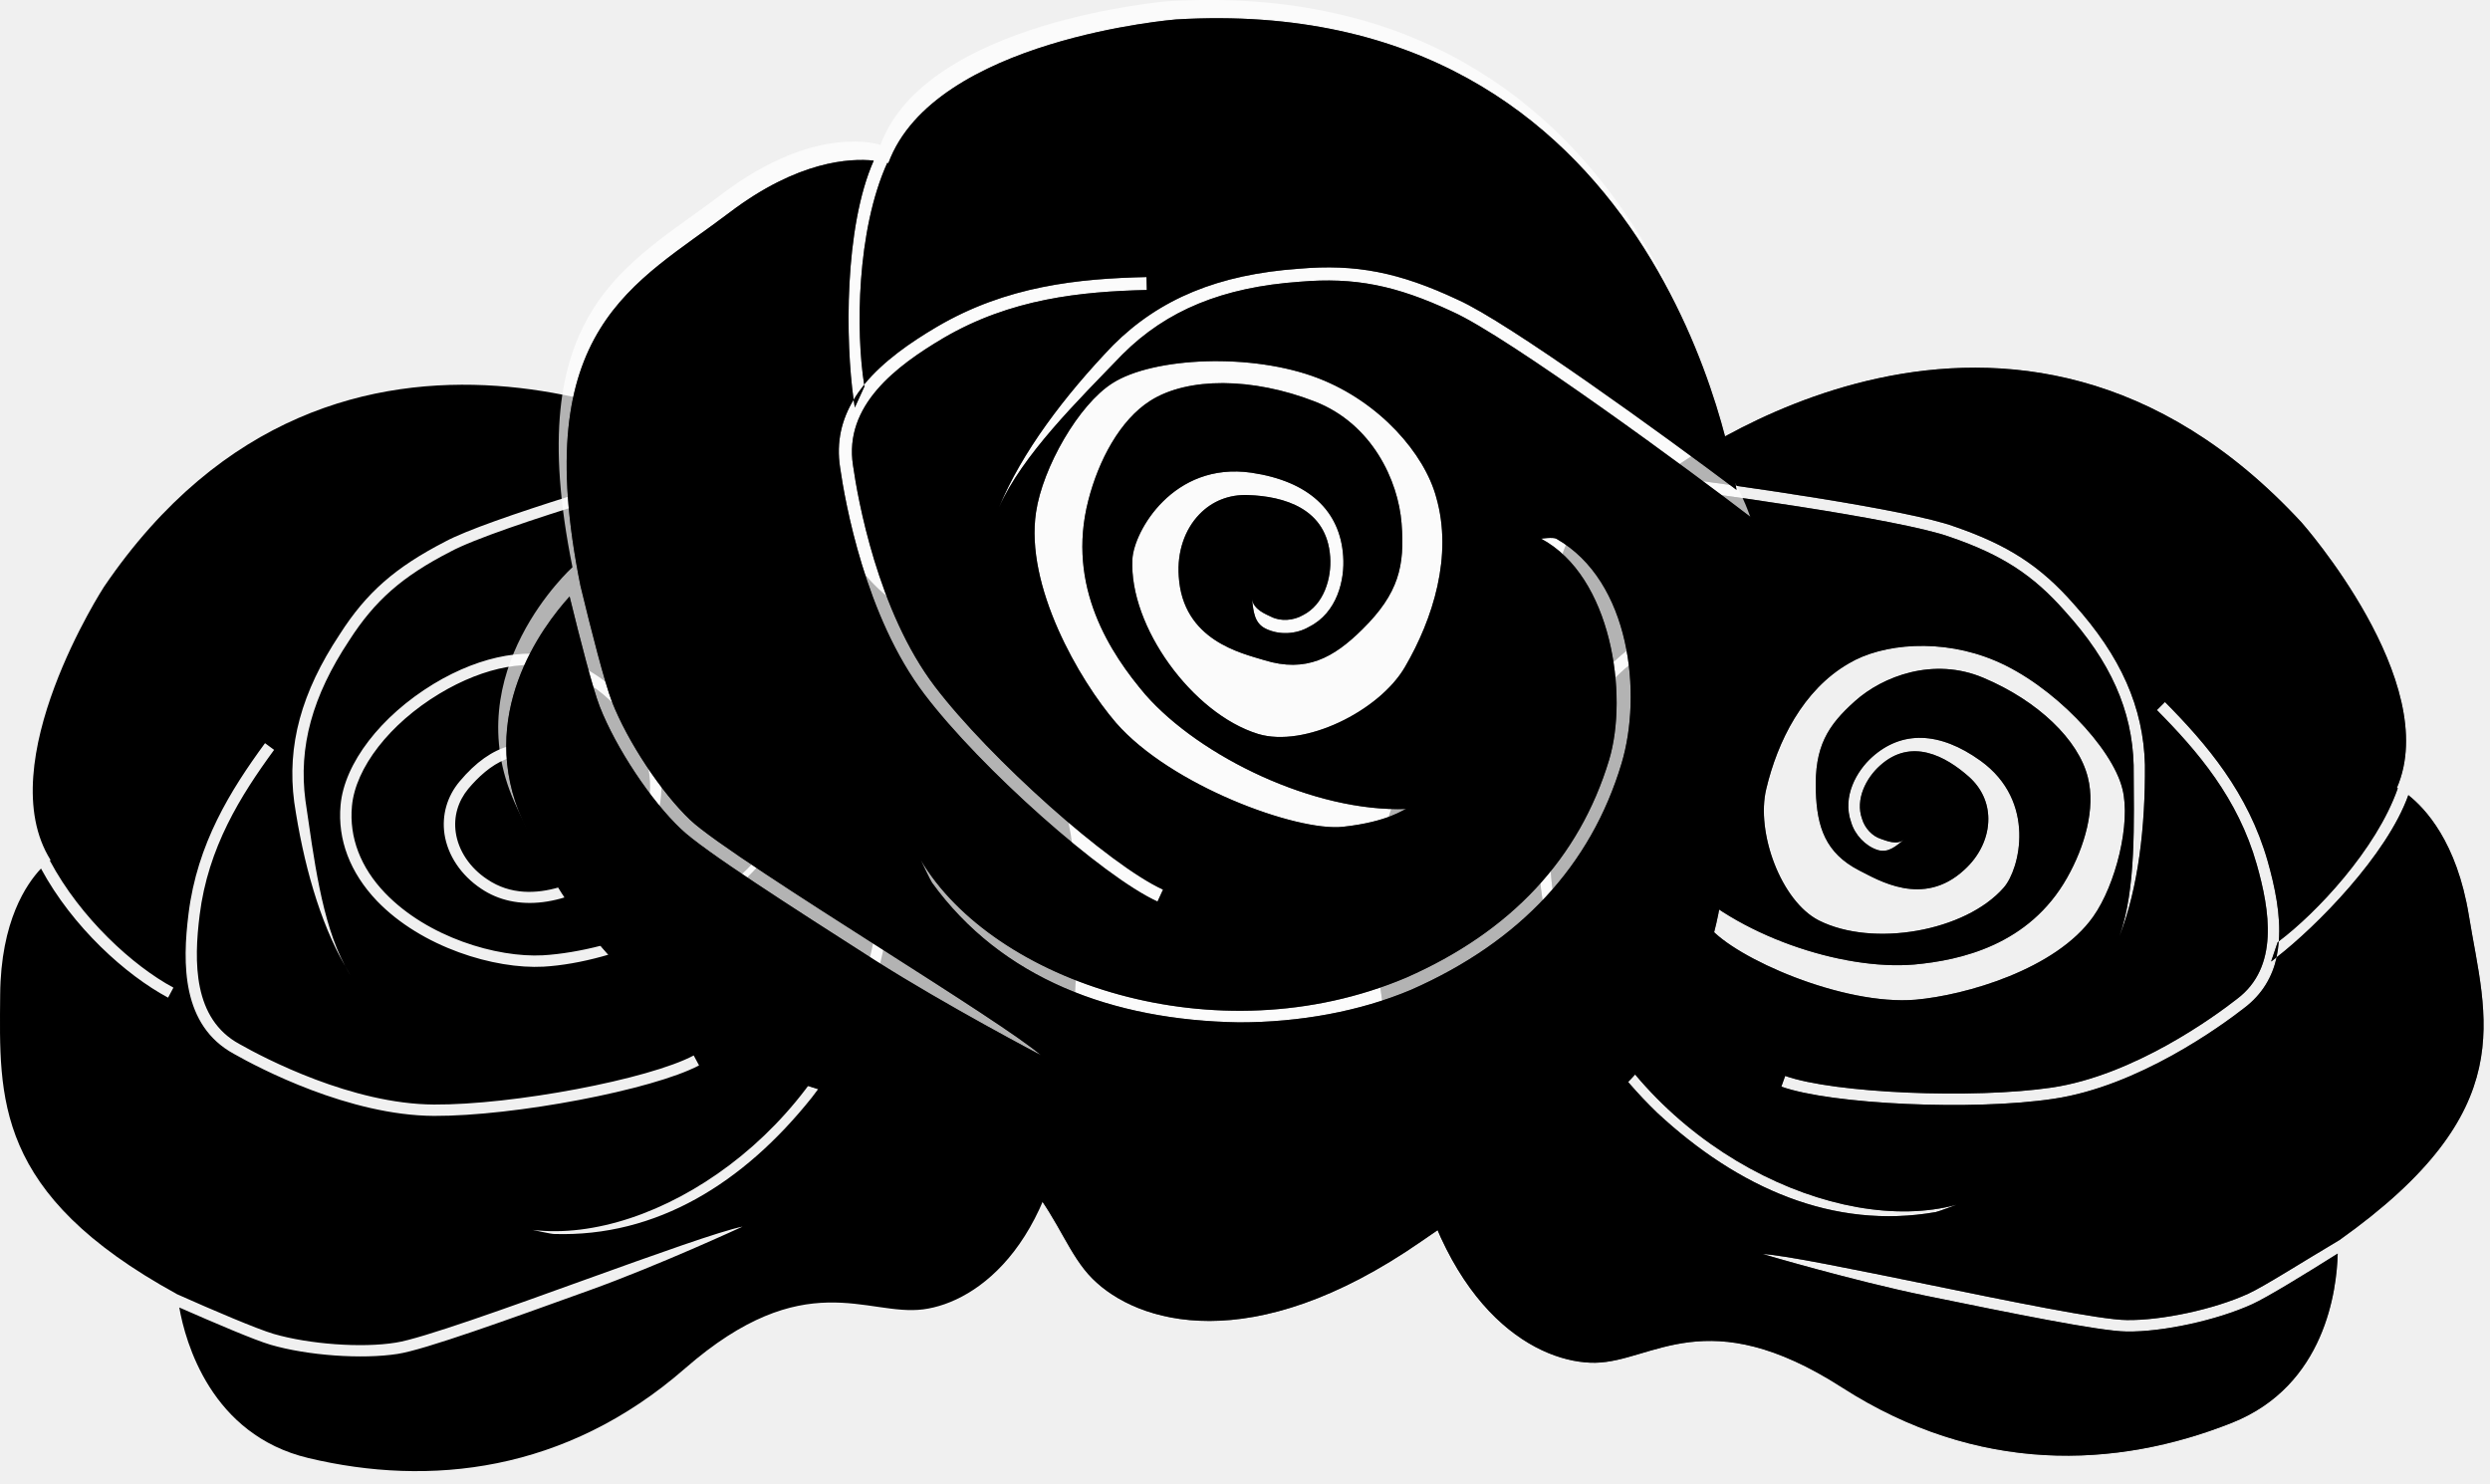
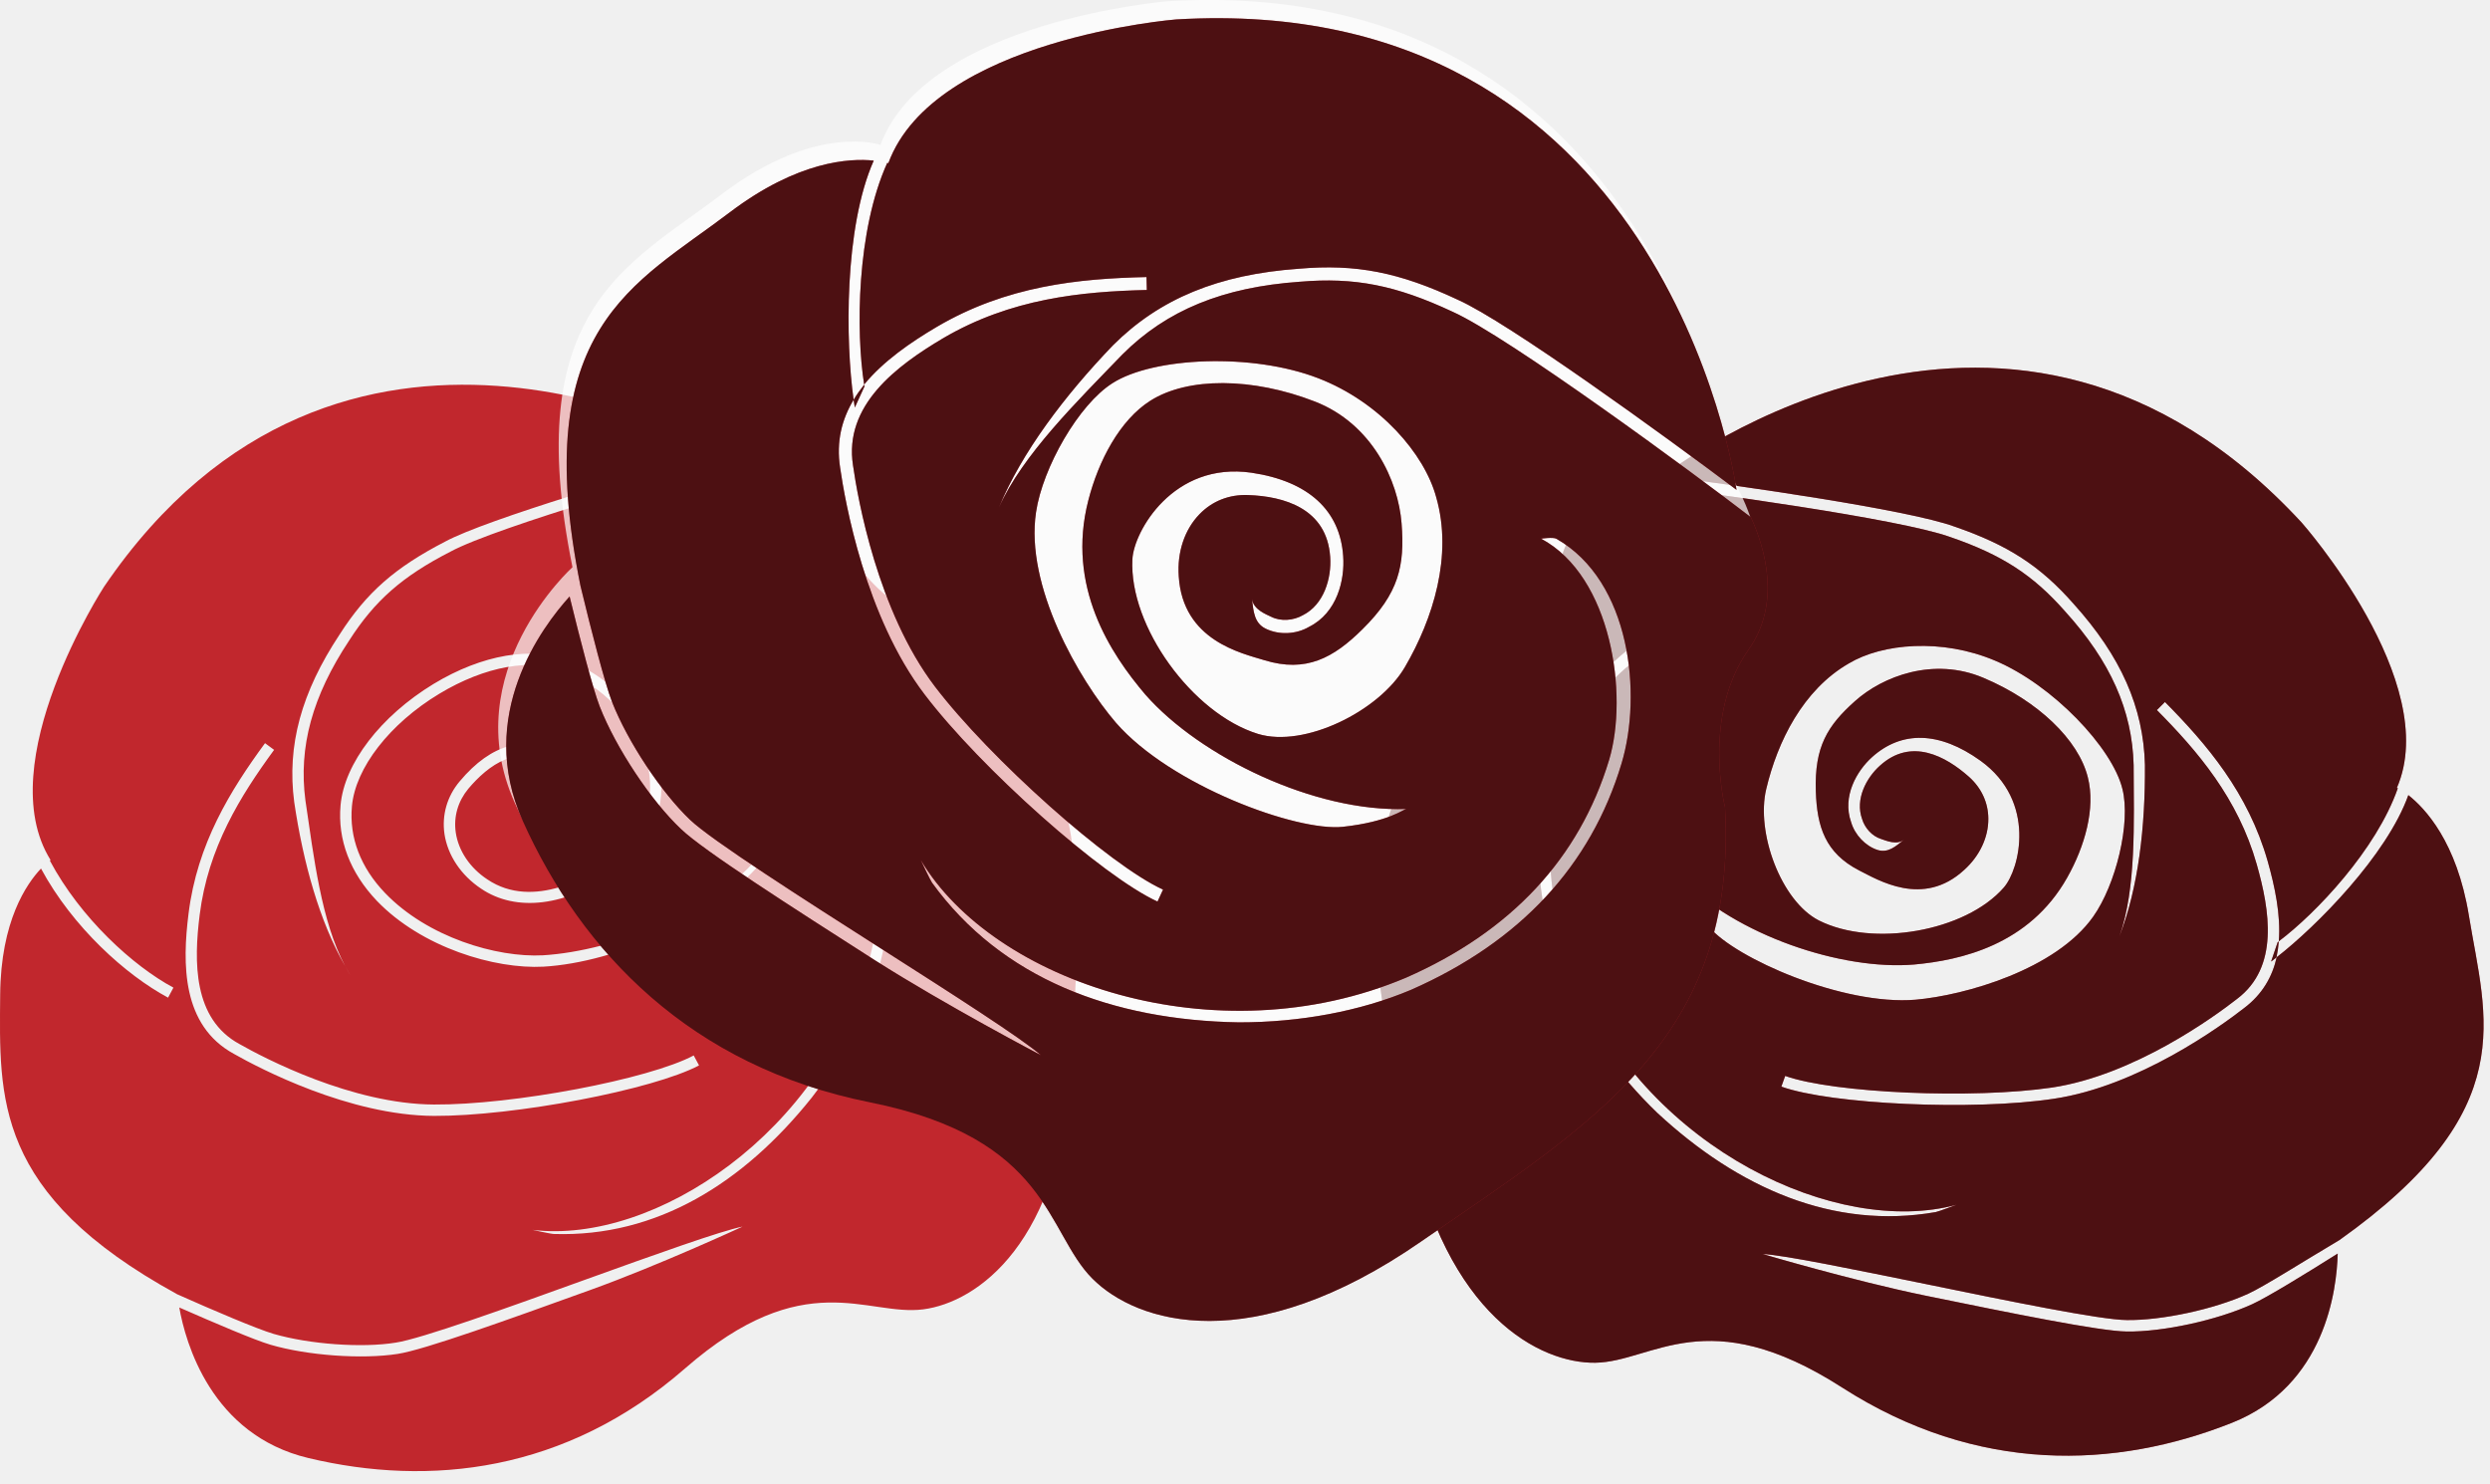
<svg xmlns="http://www.w3.org/2000/svg" version="1.1" id="Layer_1" x="0px" y="0px" width="29.333px" height="17.479px" viewBox="0 0 29.333 17.479" enable-background="new 0 0 29.333 17.479" xml:space="preserve">
  <g>
    <g>
      <g>
-         <path fill-rule="evenodd" clip-rule="evenodd" d="M26.831,11.101c0.004-0.003,0.009-0.008,0.014-0.011     c-0.005,0.063-0.014,0.126-0.027,0.188c-0.022,0.019-0.044,0.035-0.064,0.05L26.831,11.101z" />
-         <path fill-rule="evenodd" clip-rule="evenodd" d="M18.367,6.701c-0.12,0.823-0.942,1.329-0.942,1.329     c-1.746,1.62-1.251,3.303-0.82,5.391c0.432,2.087,1.542,2.642,2.188,2.633c0.675-0.01,1.312-0.733,2.908,0.292     c1.596,1.024,3.224,0.959,4.591,0.416c1.104-0.438,1.236-1.574,1.247-1.994c-0.394,0.248-0.83,0.515-1.007,0.596     c-0.417,0.19-1.053,0.328-1.478,0.322c-0.319-0.003-1.366-0.217-2.379-0.424c-0.854-0.176-1.91-0.489-1.91-0.489     c0.262,0.014,1.075,0.182,1.936,0.357c0.96,0.197,2.046,0.42,2.354,0.421c0.408,0.006,1.03-0.126,1.432-0.311     c0.184-0.084,0.64-0.375,1.072-0.631l0,0c2.158-1.532,1.722-2.613,1.525-3.825c-0.142-0.868-0.517-1.263-0.713-1.417     c-0.253,0.709-1.081,1.545-1.551,1.91c-0.051,0.229-0.168,0.436-0.384,0.599c-0.273,0.213-1.245,0.92-2.241,1.068     c-0.943,0.143-2.623,0.067-3.21-0.143l0.045-0.126c0.572,0.204,2.216,0.274,3.143,0.137c0.965-0.145,1.912-0.834,2.18-1.044     c0.498-0.375,0.386-1.044,0.232-1.586c-0.221-0.778-0.696-1.333-1.176-1.817l0.095-0.095c0.493,0.498,0.98,1.069,1.21,1.876     c0.084,0.297,0.156,0.632,0.131,0.943c0.437-0.328,1.15-1.08,1.402-1.803c-0.006-0.003-0.011-0.004-0.011-0.004     c0.541-1.247-1.122-3.126-1.122-3.126c-3.409-3.69-7.381-0.66-7.523-0.549c0.938,0.118,2.895,0.4,3.429,0.595     c0.635,0.218,1.017,0.467,1.408,0.912c0.557,0.618,0.823,1.22,0.84,1.897c0.005,0.728-0.077,1.447-0.3,2.018     c0.198-0.56,0.17-1.341,0.167-2.016c-0.017-0.644-0.271-1.219-0.808-1.811c-0.375-0.426-0.74-0.665-1.351-0.875     c-0.593-0.216-2.966-0.54-3.688-0.624C18.956,5.838,18.449,6.129,18.367,6.701z M20.136,10.922     c-0.308-0.364-0.329-0.566-0.347-0.586c0.658,0.683,1.909,1.098,2.758,1.027c0.549-0.05,1.357-0.229,1.805-1.024     c0.207-0.366,0.336-0.816,0.244-1.179c-0.109-0.446-0.592-0.906-1.231-1.175c-0.588-0.249-1.187-0.017-1.512,0.274     c-0.325,0.29-0.479,0.537-0.462,1.063c0.014,0.419,0.111,0.726,0.51,0.932c0.22,0.11,0.752,0.442,1.237-0.005     c0.184-0.165,0.287-0.387,0.285-0.605c-0.001-0.189-0.081-0.361-0.227-0.492c-0.275-0.244-0.681-0.467-1.05-0.132     c-0.163,0.146-0.292,0.397-0.211,0.625c0.032,0.111,0.121,0.206,0.223,0.238c0.058,0.019,0.187,0.078,0.273,0.008     c-0.104,0.084-0.189,0.16-0.313,0.122c-0.144-0.047-0.267-0.178-0.311-0.327c-0.108-0.304,0.066-0.604,0.247-0.767     c0.347-0.312,0.791-0.306,1.277,0.043c0.665,0.479,0.462,1.28,0.274,1.494c-0.452,0.518-1.542,0.708-2.179,0.387     c-0.446-0.229-0.742-1.037-0.619-1.548c0.132-0.558,0.432-1.168,0.972-1.479c0.396-0.237,1.097-0.299,1.724-0.033     c0.678,0.285,1.382,1.027,1.5,1.512c0.101,0.402-0.078,1.127-0.344,1.503c-0.44,0.624-1.512,0.928-2.092,0.979     C21.71,11.849,20.441,11.287,20.136,10.922z M20.59,7.261c0.037,0.009,0.115,0.108,0.115,0.108     c-0.796-0.229-1.764,0.526-2.079,1.146c-0.477,0.938-0.488,1.97-0.032,3.066c0.847,1.957,3.049,2.993,4.454,2.612     c0,0-0.211,0.08-0.244,0.086c-1.203,0.211-2.325-0.281-3.282-1.17c-0.454-0.438-0.824-0.95-1.053-1.477     c-0.471-1.135-0.457-2.206,0.038-3.18C18.843,7.793,19.733,7.04,20.59,7.261z" />
+         <path fill-rule="evenodd" clip-rule="evenodd" fill="#C1272D" d="M26.831,11.101c0.004-0.003,0.009-0.008,0.014-0.011     c-0.005,0.063-0.014,0.126-0.027,0.188c-0.022,0.019-0.044,0.035-0.064,0.05L26.831,11.101z" />
+         <path fill-rule="evenodd" clip-rule="evenodd" fill="#C1272D" d="M18.367,6.701c-0.12,0.823-0.942,1.329-0.942,1.329     c-1.746,1.62-1.251,3.303-0.82,5.391c0.432,2.087,1.542,2.642,2.188,2.633c0.675-0.01,1.312-0.733,2.908,0.292     c1.596,1.024,3.224,0.959,4.591,0.416c1.104-0.438,1.236-1.574,1.247-1.994c-0.394,0.248-0.83,0.515-1.007,0.596     c-0.417,0.19-1.053,0.328-1.478,0.322c-0.319-0.003-1.366-0.217-2.379-0.424c-0.854-0.176-1.91-0.489-1.91-0.489     c0.262,0.014,1.075,0.182,1.936,0.357c0.96,0.197,2.046,0.42,2.354,0.421c0.408,0.006,1.03-0.126,1.432-0.311     c0.184-0.084,0.64-0.375,1.072-0.631l0,0c2.158-1.532,1.722-2.613,1.525-3.825c-0.142-0.868-0.517-1.263-0.713-1.417     c-0.253,0.709-1.081,1.545-1.551,1.91c-0.051,0.229-0.168,0.436-0.384,0.599c-0.273,0.213-1.245,0.92-2.241,1.068     c-0.943,0.143-2.623,0.067-3.21-0.143l0.045-0.126c0.572,0.204,2.216,0.274,3.143,0.137c0.965-0.145,1.912-0.834,2.18-1.044     c0.498-0.375,0.386-1.044,0.232-1.586c-0.221-0.778-0.696-1.333-1.176-1.817l0.095-0.095c0.493,0.498,0.98,1.069,1.21,1.876     c0.084,0.297,0.156,0.632,0.131,0.943c0.437-0.328,1.15-1.08,1.402-1.803c-0.006-0.003-0.011-0.004-0.011-0.004     c0.541-1.247-1.122-3.126-1.122-3.126c-3.409-3.69-7.381-0.66-7.523-0.549c0.938,0.118,2.895,0.4,3.429,0.595     c0.635,0.218,1.017,0.467,1.408,0.912c0.557,0.618,0.823,1.22,0.84,1.897c0.005,0.728-0.077,1.447-0.3,2.018     c0.198-0.56,0.17-1.341,0.167-2.016c-0.017-0.644-0.271-1.219-0.808-1.811c-0.375-0.426-0.74-0.665-1.351-0.875     c-0.593-0.216-2.966-0.54-3.688-0.624C18.956,5.838,18.449,6.129,18.367,6.701z M20.136,10.922     c-0.308-0.364-0.329-0.566-0.347-0.586c0.658,0.683,1.909,1.098,2.758,1.027c0.549-0.05,1.357-0.229,1.805-1.024     c0.207-0.366,0.336-0.816,0.244-1.179c-0.109-0.446-0.592-0.906-1.231-1.175c-0.588-0.249-1.187-0.017-1.512,0.274     c-0.325,0.29-0.479,0.537-0.462,1.063c0.014,0.419,0.111,0.726,0.51,0.932c0.22,0.11,0.752,0.442,1.237-0.005     c0.184-0.165,0.287-0.387,0.285-0.605c-0.001-0.189-0.081-0.361-0.227-0.492c-0.275-0.244-0.681-0.467-1.05-0.132     c-0.163,0.146-0.292,0.397-0.211,0.625c0.032,0.111,0.121,0.206,0.223,0.238c0.058,0.019,0.187,0.078,0.273,0.008     c-0.104,0.084-0.189,0.16-0.313,0.122c-0.144-0.047-0.267-0.178-0.311-0.327c-0.108-0.304,0.066-0.604,0.247-0.767     c0.347-0.312,0.791-0.306,1.277,0.043c0.665,0.479,0.462,1.28,0.274,1.494c-0.452,0.518-1.542,0.708-2.179,0.387     c-0.446-0.229-0.742-1.037-0.619-1.548c0.132-0.558,0.432-1.168,0.972-1.479c0.396-0.237,1.097-0.299,1.724-0.033     c0.678,0.285,1.382,1.027,1.5,1.512c0.101,0.402-0.078,1.127-0.344,1.503c-0.44,0.624-1.512,0.928-2.092,0.979     C21.71,11.849,20.441,11.287,20.136,10.922z M20.59,7.261c0.037,0.009,0.115,0.108,0.115,0.108     c-0.796-0.229-1.764,0.526-2.079,1.146c-0.477,0.938-0.488,1.97-0.032,3.066c0.847,1.957,3.049,2.993,4.454,2.612     c0,0-0.211,0.08-0.244,0.086c-1.203,0.211-2.325-0.281-3.282-1.17c-0.454-0.438-0.824-0.95-1.053-1.477     c-0.471-1.135-0.457-2.206,0.038-3.18C18.843,7.793,19.733,7.04,20.59,7.261z" />
      </g>
      <g>
        <path opacity="0.6" d="M26.831,11.101c0.004-0.003,0.009-0.008,0.014-0.011c-0.005,0.063-0.014,0.126-0.027,0.188     c-0.022,0.019-0.044,0.035-0.064,0.05L26.831,11.101z" />
        <path opacity="0.6" d="M18.367,6.701c-0.12,0.823-0.942,1.329-0.942,1.329c-1.746,1.62-1.251,3.303-0.82,5.391     c0.432,2.087,1.542,2.642,2.188,2.633c0.675-0.01,1.312-0.733,2.908,0.292c1.596,1.024,3.224,0.959,4.591,0.416     c1.104-0.438,1.236-1.574,1.247-1.994c-0.394,0.248-0.83,0.515-1.007,0.596c-0.417,0.19-1.053,0.328-1.478,0.322     c-0.319-0.003-1.366-0.217-2.379-0.424c-0.854-0.176-1.91-0.489-1.91-0.489c0.262,0.014,1.075,0.182,1.936,0.357     c0.96,0.197,2.046,0.42,2.354,0.421c0.408,0.006,1.03-0.126,1.432-0.311c0.184-0.084,0.64-0.375,1.072-0.631l0,0     c2.158-1.532,1.722-2.613,1.525-3.825c-0.142-0.868-0.517-1.263-0.713-1.417c-0.253,0.709-1.081,1.545-1.551,1.91     c-0.051,0.229-0.168,0.436-0.384,0.599c-0.273,0.213-1.245,0.92-2.241,1.068c-0.943,0.143-2.623,0.067-3.21-0.143l0.045-0.126     c0.572,0.204,2.216,0.274,3.143,0.137c0.965-0.145,1.912-0.834,2.18-1.044c0.498-0.375,0.386-1.044,0.232-1.586     c-0.221-0.778-0.696-1.333-1.176-1.817l0.095-0.095c0.493,0.498,0.98,1.069,1.21,1.876c0.084,0.297,0.156,0.632,0.131,0.943     c0.437-0.328,1.15-1.08,1.402-1.803c-0.006-0.003-0.011-0.004-0.011-0.004c0.541-1.247-1.122-3.126-1.122-3.126     c-3.409-3.69-7.381-0.66-7.523-0.549c0.938,0.118,2.895,0.4,3.429,0.595c0.635,0.218,1.017,0.467,1.408,0.912     c0.557,0.618,0.823,1.22,0.84,1.897c0.005,0.728-0.077,1.447-0.3,2.018c0.198-0.56,0.17-1.341,0.167-2.016     c-0.017-0.644-0.271-1.219-0.808-1.811c-0.375-0.426-0.74-0.665-1.351-0.875c-0.593-0.216-2.966-0.54-3.688-0.624     C18.956,5.838,18.449,6.129,18.367,6.701z M20.136,10.922c-0.308-0.364-0.329-0.566-0.347-0.586     c0.658,0.683,1.909,1.098,2.758,1.027c0.549-0.05,1.357-0.229,1.805-1.024c0.207-0.366,0.336-0.816,0.244-1.179     c-0.109-0.446-0.592-0.906-1.231-1.175c-0.588-0.249-1.187-0.017-1.512,0.274c-0.325,0.29-0.479,0.537-0.462,1.063     c0.014,0.419,0.111,0.726,0.51,0.932c0.22,0.11,0.752,0.442,1.237-0.005c0.184-0.165,0.287-0.387,0.285-0.605     c-0.001-0.189-0.081-0.361-0.227-0.492c-0.275-0.244-0.681-0.467-1.05-0.132c-0.163,0.146-0.292,0.397-0.211,0.625     c0.032,0.111,0.121,0.206,0.223,0.238c0.058,0.019,0.187,0.078,0.273,0.008c-0.104,0.084-0.189,0.16-0.313,0.122     c-0.144-0.047-0.267-0.178-0.311-0.327c-0.108-0.304,0.066-0.604,0.247-0.767c0.347-0.312,0.791-0.306,1.277,0.043     c0.665,0.479,0.462,1.28,0.274,1.494c-0.452,0.518-1.542,0.708-2.179,0.387c-0.446-0.229-0.742-1.037-0.619-1.548     c0.132-0.558,0.432-1.168,0.972-1.479c0.396-0.237,1.097-0.299,1.724-0.033c0.678,0.285,1.382,1.027,1.5,1.512     c0.101,0.402-0.078,1.127-0.344,1.503c-0.44,0.624-1.512,0.928-2.092,0.979C21.71,11.849,20.441,11.287,20.136,10.922z      M20.59,7.261c0.037,0.009,0.115,0.108,0.115,0.108c-0.796-0.229-1.764,0.526-2.079,1.146c-0.477,0.938-0.488,1.97-0.032,3.066     c0.847,1.957,3.049,2.993,4.454,2.612c0,0-0.211,0.08-0.244,0.086c-1.203,0.211-2.325-0.281-3.282-1.17     c-0.454-0.438-0.824-0.95-1.053-1.477c-0.471-1.135-0.457-2.206,0.038-3.18C18.843,7.793,19.733,7.04,20.59,7.261z" />
      </g>
    </g>
-     <path fill-rule="evenodd" clip-rule="evenodd" d="M5.306,6.499C4.739,6.79,4.415,7.075,4.113,7.546   C3.679,8.201,3.515,8.8,3.598,9.43c0.098,0.663,0.188,1.431,0.468,1.951c0.021,0.038,0.042,0.077,0.064,0.112   c-0.022-0.035-0.044-0.073-0.064-0.112c-0.303-0.526-0.495-1.221-0.6-1.932C3.378,8.783,3.55,8.155,4.002,7.473   C4.317,6.98,4.655,6.685,5.243,6.381c0.493-0.266,2.369-0.817,3.27-1.066C8.356,5.226,4.007,2.821,1.225,6.913   c0,0-1.346,2.076-0.629,3.219c0,0-0.003,0.001-0.009,0.006c0.361,0.678,0.982,1.243,1.456,1.497L1.98,11.753   c-0.498-0.267-1.125-0.831-1.497-1.521c-0.169,0.179-0.474,0.616-0.481,1.487c-0.009,1.212-0.078,2.342,2.08,3.525v0.001   c0.433,0.193,0.945,0.411,1.141,0.469c0.42,0.122,1.041,0.168,1.439,0.103c0.3-0.045,1.332-0.416,2.242-0.745   c0.816-0.294,1.589-0.571,1.844-0.622c0,0-0.985,0.456-1.797,0.748c-0.962,0.347-1.954,0.705-2.267,0.752   c-0.417,0.065-1.059,0.02-1.497-0.108c-0.186-0.054-0.653-0.254-1.075-0.439c0.072,0.409,0.374,1.501,1.522,1.774   c1.422,0.339,3.027,0.173,4.436-1.056c1.408-1.228,2.142-0.61,2.806-0.696c0.635-0.082,1.639-0.781,1.745-2.886   c0.107-2.104,0.336-3.821-1.619-5.159c0,0-0.882-0.38-1.123-1.167c-0.17-0.55-0.709-0.764-1.056-0.847   C8.129,5.551,5.854,6.203,5.306,6.499z M4.44,10.613c-0.316-0.332-0.465-0.722-0.428-1.128c0.044-0.492,0.474-1.05,1.094-1.427   c0.574-0.348,1.171-0.449,1.596-0.272c0.576,0.228,1.011,0.76,1.08,1.325c0.057,0.461-0.135,0.875-0.537,1.161   c-0.574,0.405-1.164,0.478-1.579,0.196c-0.235-0.157-0.392-0.391-0.43-0.643c-0.032-0.223,0.03-0.443,0.179-0.62   c0.377-0.451,0.797-0.56,1.184-0.303c0.204,0.135,0.42,0.403,0.36,0.717c-0.02,0.151-0.122,0.296-0.257,0.361   c-0.115,0.058-0.21-0.006-0.325-0.073c0.098,0.057,0.214-0.02,0.267-0.047C6.739,9.816,6.812,9.71,6.826,9.598   c0.047-0.235-0.118-0.462-0.301-0.583c-0.413-0.274-0.775,0-1.008,0.277C5.395,9.44,5.342,9.62,5.369,9.807   c0.031,0.214,0.166,0.417,0.371,0.552c0.545,0.37,1.23-0.054,1.429-0.193C7.528,9.907,7.701,9.539,7.65,9.128   C7.587,8.609,7.186,8.12,6.652,7.91C6.266,7.748,5.714,7.848,5.175,8.173C4.59,8.526,4.187,9.046,4.146,9.497   c-0.034,0.367,0.101,0.722,0.39,1.023c0.5,0.521,1.314,0.763,1.86,0.734c0.843-0.051,2.097-0.524,2.638-1.285   C9.02,9.991,9.059,10.051,9.042,10.07c-0.587,0.762-1.786,1.268-2.639,1.318C5.828,11.419,4.968,11.162,4.44,10.613z M2.755,12.415   c-0.614-0.335-0.608-1.06-0.534-1.651c0.102-0.824,0.493-1.452,0.901-2.009l0.107,0.079c-0.397,0.542-0.778,1.152-0.877,1.945   c-0.069,0.551-0.078,1.223,0.468,1.52c0.294,0.167,1.326,0.708,2.292,0.713c0.93,0.006,2.532-0.297,3.06-0.578l0.063,0.117   c-0.543,0.288-2.178,0.599-3.123,0.595C4.115,13.141,3.056,12.586,2.755,12.415z M9.854,8.229c0.635,0.884,0.809,1.93,0.518,3.106   c-0.145,0.549-0.429,1.103-0.809,1.595c-0.803,1.006-1.827,1.646-3.037,1.607c-0.035,0-0.252-0.048-0.252-0.048   c1.433,0.174,3.435-1.151,3.969-3.188c0.28-1.137,0.113-2.145-0.497-2.995C9.344,7.745,8.281,7.144,7.536,7.479   c0,0,0.06-0.107,0.096-0.123C8.438,7.02,9.425,7.633,9.854,8.229z" />
+     <path fill-rule="evenodd" clip-rule="evenodd" fill="#C1272D" d="M5.306,6.499C4.739,6.79,4.415,7.075,4.113,7.546   C3.679,8.201,3.515,8.8,3.598,9.43c0.098,0.663,0.188,1.431,0.468,1.951c0.021,0.038,0.042,0.077,0.064,0.112   c-0.022-0.035-0.044-0.073-0.064-0.112c-0.303-0.526-0.495-1.221-0.6-1.932C3.378,8.783,3.55,8.155,4.002,7.473   C4.317,6.98,4.655,6.685,5.243,6.381c0.493-0.266,2.369-0.817,3.27-1.066C8.356,5.226,4.007,2.821,1.225,6.913   c0,0-1.346,2.076-0.629,3.219c0,0-0.003,0.001-0.009,0.006c0.361,0.678,0.982,1.243,1.456,1.497L1.98,11.753   c-0.498-0.267-1.125-0.831-1.497-1.521c-0.169,0.179-0.474,0.616-0.481,1.487c-0.009,1.212-0.078,2.342,2.08,3.525v0.001   c0.433,0.193,0.945,0.411,1.141,0.469c0.42,0.122,1.041,0.168,1.439,0.103c0.3-0.045,1.332-0.416,2.242-0.745   c0.816-0.294,1.589-0.571,1.844-0.622c0,0-0.985,0.456-1.797,0.748c-0.962,0.347-1.954,0.705-2.267,0.752   c-0.417,0.065-1.059,0.02-1.497-0.108c-0.186-0.054-0.653-0.254-1.075-0.439c0.072,0.409,0.374,1.501,1.522,1.774   c1.422,0.339,3.027,0.173,4.436-1.056c1.408-1.228,2.142-0.61,2.806-0.696c0.635-0.082,1.639-0.781,1.745-2.886   c0.107-2.104,0.336-3.821-1.619-5.159c0,0-0.882-0.38-1.123-1.167c-0.17-0.55-0.709-0.764-1.056-0.847   C8.129,5.551,5.854,6.203,5.306,6.499z M4.44,10.613c-0.316-0.332-0.465-0.722-0.428-1.128c0.044-0.492,0.474-1.05,1.094-1.427   c0.574-0.348,1.171-0.449,1.596-0.272c0.576,0.228,1.011,0.76,1.08,1.325c0.057,0.461-0.135,0.875-0.537,1.161   c-0.574,0.405-1.164,0.478-1.579,0.196c-0.235-0.157-0.392-0.391-0.43-0.643c-0.032-0.223,0.03-0.443,0.179-0.62   c0.377-0.451,0.797-0.56,1.184-0.303c0.204,0.135,0.42,0.403,0.36,0.717c-0.02,0.151-0.122,0.296-0.257,0.361   c-0.115,0.058-0.21-0.006-0.325-0.073c0.098,0.057,0.214-0.02,0.267-0.047C6.739,9.816,6.812,9.71,6.826,9.598   c0.047-0.235-0.118-0.462-0.301-0.583c-0.413-0.274-0.775,0-1.008,0.277C5.395,9.44,5.342,9.62,5.369,9.807   c0.031,0.214,0.166,0.417,0.371,0.552c0.545,0.37,1.23-0.054,1.429-0.193C7.528,9.907,7.701,9.539,7.65,9.128   C7.587,8.609,7.186,8.12,6.652,7.91C6.266,7.748,5.714,7.848,5.175,8.173C4.59,8.526,4.187,9.046,4.146,9.497   c-0.034,0.367,0.101,0.722,0.39,1.023c0.5,0.521,1.314,0.763,1.86,0.734c0.843-0.051,2.097-0.524,2.638-1.285   C9.02,9.991,9.059,10.051,9.042,10.07c-0.587,0.762-1.786,1.268-2.639,1.318C5.828,11.419,4.968,11.162,4.44,10.613z M2.755,12.415   c-0.614-0.335-0.608-1.06-0.534-1.651c0.102-0.824,0.493-1.452,0.901-2.009l0.107,0.079c-0.397,0.542-0.778,1.152-0.877,1.945   c-0.069,0.551-0.078,1.223,0.468,1.52c0.294,0.167,1.326,0.708,2.292,0.713c0.93,0.006,2.532-0.297,3.06-0.578l0.063,0.117   c-0.543,0.288-2.178,0.599-3.123,0.595C4.115,13.141,3.056,12.586,2.755,12.415z M9.854,8.229c0.635,0.884,0.809,1.93,0.518,3.106   c-0.145,0.549-0.429,1.103-0.809,1.595c-0.803,1.006-1.827,1.646-3.037,1.607c-0.035,0-0.252-0.048-0.252-0.048   c1.433,0.174,3.435-1.151,3.969-3.188c0.28-1.137,0.113-2.145-0.497-2.995C9.344,7.745,8.281,7.144,7.536,7.479   c0,0,0.06-0.107,0.096-0.123C8.438,7.02,9.425,7.633,9.854,8.229z" />
    <path opacity="0.7" fill-rule="evenodd" clip-rule="evenodd" fill="#FFFFFF" d="M20.365,5.564c0,0-0.792-5.896-6.604-5.55   c0,0-2.85,0.231-3.389,1.693c0,0-0.754-0.267-1.87,0.581C7.385,3.135,6.128,3.641,6.744,6.682c0,0-1.372,1.236-0.68,2.776   c0.693,1.541,1.978,2.892,4.095,3.315c2.118,0.424,2.07,1.531,2.616,2.077c0.523,0.523,1.87,0.948,3.873-0.438   c2-1.384,3.734-2.386,3.58-5.119c0,0-0.273-1.075,0.275-1.853C21.085,6.622,20.365,5.564,20.365,5.564z" />
    <g>
      <g>
-         <path fill-rule="evenodd" clip-rule="evenodd" d="M10.184,4.552c0-0.007-0.002-0.013-0.003-0.021     c-0.045,0.057-0.089,0.117-0.125,0.179c0.005,0.031,0.009,0.062,0.014,0.091L10.184,4.552z" />
-         <path fill-rule="evenodd" clip-rule="evenodd" d="M20.627,6.094c-0.656-0.505-2.858-2.128-3.516-2.422     c-0.667-0.312-1.154-0.408-1.798-0.353c-0.908,0.064-1.57,0.336-2.09,0.856c-0.537,0.557-1.176,1.182-1.456,1.805     c0.269-0.65,0.77-1.314,1.345-1.913c0.55-0.549,1.244-0.834,2.188-0.901c0.672-0.059,1.183,0.041,1.875,0.366     c0.591,0.264,2.42,1.592,3.282,2.239c-0.03-0.204-0.896-5.883-6.604-5.542c0,0-2.849,0.23-3.388,1.693     c0,0-0.005-0.002-0.013-0.003c-0.362,0.799-0.37,1.993-0.272,2.611c0.227-0.277,0.549-0.498,0.852-0.677     c0.826-0.487,1.677-0.571,2.474-0.589l0.004,0.152c-0.775,0.019-1.603,0.101-2.399,0.568c-0.552,0.327-1.173,0.792-1.062,1.5     c0.055,0.387,0.289,1.715,0.964,2.603c0.651,0.854,2.058,2.107,2.688,2.393l-0.065,0.141c-0.646-0.294-2.083-1.57-2.744-2.44     c-0.699-0.916-0.938-2.276-0.995-2.671c-0.048-0.31,0.021-0.571,0.159-0.801C9.96,4.03,9.942,2.682,10.293,1.892     c-0.282-0.03-0.896,0.003-1.698,0.611C7.479,3.351,6.223,3.856,6.837,6.896v0.001c0.129,0.536,0.288,1.152,0.372,1.37     c0.185,0.471,0.581,1.069,0.92,1.391c0.253,0.241,1.321,0.924,2.263,1.525c0.845,0.539,1.643,1.05,1.869,1.247     c0,0-1.111-0.582-1.953-1.117c-0.994-0.636-2.021-1.293-2.284-1.545C7.67,9.435,7.257,8.813,7.065,8.323     C6.984,8.114,6.837,7.546,6.71,7.027C6.387,7.383,5.599,8.43,6.159,9.673c0.693,1.54,1.977,2.892,4.093,3.314     c2.118,0.425,2.07,1.531,2.618,2.077c0.521,0.523,1.868,0.95,3.871-0.438c2.002-1.385,3.734-2.387,3.58-5.119     c0,0-0.273-1.075,0.277-1.853C20.982,7.114,20.797,6.469,20.627,6.094z M13.146,8.514c-0.435-0.507-1.073-1.612-0.941-2.481     c0.078-0.524,0.502-1.268,0.902-1.52c0.48-0.306,1.643-0.359,2.423-0.057c0.725,0.28,1.251,0.89,1.389,1.402     c0.198,0.688-0.037,1.433-0.369,2.001c-0.303,0.519-1.184,0.954-1.73,0.787c-0.775-0.239-1.52-1.269-1.48-2.056     c0.015-0.327,0.481-1.155,1.403-1.021c0.674,0.1,1.044,0.447,1.08,0.982c0.021,0.28-0.071,0.668-0.401,0.833     c-0.153,0.09-0.355,0.099-0.512,0.022c-0.134-0.066-0.143-0.198-0.162-0.352c0.017,0.129,0.17,0.184,0.229,0.213     c0.109,0.055,0.26,0.045,0.372-0.02c0.247-0.124,0.339-0.435,0.321-0.687c-0.039-0.573-0.548-0.713-0.965-0.728     c-0.224-0.009-0.425,0.07-0.576,0.227c-0.174,0.18-0.263,0.445-0.243,0.729c0.046,0.76,0.744,0.908,1.01,0.99     c0.49,0.15,0.814-0.028,1.153-0.364c0.431-0.425,0.501-0.75,0.462-1.249c-0.039-0.501-0.345-1.172-1.022-1.435     c-0.736-0.286-1.497-0.289-1.938-0.009c-0.359,0.228-0.61,0.705-0.73,1.173c-0.262,1.016,0.262,1.808,0.672,2.289     c0.643,0.733,1.995,1.388,3.074,1.347c-0.03,0.002-0.207,0.151-0.746,0.21C15.28,9.8,13.792,9.256,13.146,8.514z M19.102,8.995     c-0.361,1.202-1.195,2.1-2.478,2.665c-0.604,0.255-1.312,0.384-2.029,0.384c-1.488-0.025-2.796-0.513-3.616-1.646     c-0.022-0.032-0.132-0.266-0.132-0.266c0.852,1.434,3.477,2.332,5.716,1.386c1.239-0.544,2.043-1.408,2.393-2.566     c0.229-0.765,0.031-2.161-0.801-2.606c0,0,0.141-0.021,0.18,0.001C19.211,6.847,19.347,8.181,19.102,8.995z" />
+         <path fill-rule="evenodd" clip-rule="evenodd" fill="#C1272D" d="M10.184,4.552c0-0.007-0.002-0.013-0.003-0.021     c-0.045,0.057-0.089,0.117-0.125,0.179c0.005,0.031,0.009,0.062,0.014,0.091L10.184,4.552z" />
+         <path fill-rule="evenodd" clip-rule="evenodd" fill="#C1272D" d="M20.627,6.094c-0.656-0.505-2.858-2.128-3.516-2.422     c-0.667-0.312-1.154-0.408-1.798-0.353c-0.908,0.064-1.57,0.336-2.09,0.856c-0.537,0.557-1.176,1.182-1.456,1.805     c0.269-0.65,0.77-1.314,1.345-1.913c0.55-0.549,1.244-0.834,2.188-0.901c0.672-0.059,1.183,0.041,1.875,0.366     c0.591,0.264,2.42,1.592,3.282,2.239c-0.03-0.204-0.896-5.883-6.604-5.542c0,0-2.849,0.23-3.388,1.693     c0,0-0.005-0.002-0.013-0.003c-0.362,0.799-0.37,1.993-0.272,2.611c0.227-0.277,0.549-0.498,0.852-0.677     c0.826-0.487,1.677-0.571,2.474-0.589l0.004,0.152c-0.775,0.019-1.603,0.101-2.399,0.568c-0.552,0.327-1.173,0.792-1.062,1.5     c0.055,0.387,0.289,1.715,0.964,2.603c0.651,0.854,2.058,2.107,2.688,2.393l-0.065,0.141c-0.646-0.294-2.083-1.57-2.744-2.44     c-0.699-0.916-0.938-2.276-0.995-2.671c-0.048-0.31,0.021-0.571,0.159-0.801C9.96,4.03,9.942,2.682,10.293,1.892     c-0.282-0.03-0.896,0.003-1.698,0.611C7.479,3.351,6.223,3.856,6.837,6.896v0.001c0.129,0.536,0.288,1.152,0.372,1.37     c0.185,0.471,0.581,1.069,0.92,1.391c0.253,0.241,1.321,0.924,2.263,1.525c0.845,0.539,1.643,1.05,1.869,1.247     c0,0-1.111-0.582-1.953-1.117c-0.994-0.636-2.021-1.293-2.284-1.545C7.67,9.435,7.257,8.813,7.065,8.323     C6.984,8.114,6.837,7.546,6.71,7.027C6.387,7.383,5.599,8.43,6.159,9.673c0.693,1.54,1.977,2.892,4.093,3.314     c2.118,0.425,2.07,1.531,2.618,2.077c0.521,0.523,1.868,0.95,3.871-0.438c2.002-1.385,3.734-2.387,3.58-5.119     c0,0-0.273-1.075,0.277-1.853C20.982,7.114,20.797,6.469,20.627,6.094z M13.146,8.514c-0.435-0.507-1.073-1.612-0.941-2.481     c0.078-0.524,0.502-1.268,0.902-1.52c0.48-0.306,1.643-0.359,2.423-0.057c0.725,0.28,1.251,0.89,1.389,1.402     c0.198,0.688-0.037,1.433-0.369,2.001c-0.303,0.519-1.184,0.954-1.73,0.787c-0.775-0.239-1.52-1.269-1.48-2.056     c0.015-0.327,0.481-1.155,1.403-1.021c0.674,0.1,1.044,0.447,1.08,0.982c0.021,0.28-0.071,0.668-0.401,0.833     c-0.153,0.09-0.355,0.099-0.512,0.022c-0.134-0.066-0.143-0.198-0.162-0.352c0.017,0.129,0.17,0.184,0.229,0.213     c0.109,0.055,0.26,0.045,0.372-0.02c0.247-0.124,0.339-0.435,0.321-0.687c-0.039-0.573-0.548-0.713-0.965-0.728     c-0.224-0.009-0.425,0.07-0.576,0.227c-0.174,0.18-0.263,0.445-0.243,0.729c0.046,0.76,0.744,0.908,1.01,0.99     c0.49,0.15,0.814-0.028,1.153-0.364c0.431-0.425,0.501-0.75,0.462-1.249c-0.039-0.501-0.345-1.172-1.022-1.435     c-0.736-0.286-1.497-0.289-1.938-0.009c-0.359,0.228-0.61,0.705-0.73,1.173c-0.262,1.016,0.262,1.808,0.672,2.289     c0.643,0.733,1.995,1.388,3.074,1.347c-0.03,0.002-0.207,0.151-0.746,0.21C15.28,9.8,13.792,9.256,13.146,8.514z M19.102,8.995     c-0.361,1.202-1.195,2.1-2.478,2.665c-0.604,0.255-1.312,0.384-2.029,0.384c-1.488-0.025-2.796-0.513-3.616-1.646     c-0.022-0.032-0.132-0.266-0.132-0.266c0.852,1.434,3.477,2.332,5.716,1.386c1.239-0.544,2.043-1.408,2.393-2.566     c0.229-0.765,0.031-2.161-0.801-2.606c0,0,0.141-0.021,0.18,0.001C19.211,6.847,19.347,8.181,19.102,8.995z" />
      </g>
      <g>
        <path opacity="0.6" d="M10.184,4.552c0-0.007-0.002-0.013-0.003-0.021c-0.045,0.057-0.089,0.117-0.125,0.179     c0.005,0.031,0.009,0.062,0.014,0.091L10.184,4.552z" />
        <path opacity="0.6" d="M20.627,6.094c-0.656-0.505-2.858-2.128-3.516-2.422c-0.667-0.312-1.154-0.408-1.798-0.353     c-0.908,0.064-1.57,0.336-2.09,0.856c-0.537,0.557-1.176,1.182-1.456,1.805c0.269-0.65,0.77-1.314,1.345-1.913     c0.55-0.549,1.244-0.834,2.188-0.901c0.672-0.059,1.183,0.041,1.875,0.366c0.591,0.264,2.42,1.592,3.282,2.239     c-0.03-0.204-0.896-5.883-6.604-5.542c0,0-2.849,0.23-3.388,1.693c0,0-0.005-0.002-0.013-0.003     c-0.362,0.799-0.37,1.993-0.272,2.611c0.227-0.277,0.549-0.498,0.852-0.677c0.826-0.487,1.677-0.571,2.474-0.589l0.004,0.152     c-0.775,0.019-1.603,0.101-2.399,0.568c-0.552,0.327-1.173,0.792-1.062,1.5c0.055,0.387,0.289,1.715,0.964,2.603     c0.651,0.854,2.058,2.107,2.688,2.393l-0.065,0.141c-0.646-0.294-2.083-1.57-2.744-2.44c-0.699-0.916-0.938-2.276-0.995-2.671     c-0.048-0.31,0.021-0.571,0.159-0.801C9.96,4.03,9.942,2.682,10.293,1.892c-0.282-0.03-0.896,0.003-1.698,0.611     C7.479,3.351,6.223,3.856,6.837,6.896v0.001c0.129,0.536,0.288,1.152,0.372,1.37c0.185,0.471,0.581,1.069,0.92,1.391     c0.253,0.241,1.321,0.924,2.263,1.525c0.845,0.539,1.643,1.05,1.869,1.247c0,0-1.111-0.582-1.953-1.117     c-0.994-0.636-2.021-1.293-2.284-1.545C7.67,9.435,7.257,8.813,7.065,8.323C6.984,8.114,6.837,7.546,6.71,7.027     C6.387,7.383,5.599,8.43,6.159,9.673c0.693,1.54,1.977,2.892,4.093,3.314c2.118,0.425,2.07,1.531,2.618,2.077     c0.521,0.523,1.868,0.95,3.871-0.438c2.002-1.385,3.734-2.387,3.58-5.119c0,0-0.273-1.075,0.277-1.853     C20.982,7.114,20.797,6.469,20.627,6.094z M13.146,8.514c-0.435-0.507-1.073-1.612-0.941-2.481     c0.078-0.524,0.502-1.268,0.902-1.52c0.48-0.306,1.643-0.359,2.423-0.057c0.725,0.28,1.251,0.89,1.389,1.402     c0.198,0.688-0.037,1.433-0.369,2.001c-0.303,0.519-1.184,0.954-1.73,0.787c-0.775-0.239-1.52-1.269-1.48-2.056     c0.015-0.327,0.481-1.155,1.403-1.021c0.674,0.1,1.044,0.447,1.08,0.982c0.021,0.28-0.071,0.668-0.401,0.833     c-0.153,0.09-0.355,0.099-0.512,0.022c-0.134-0.066-0.143-0.198-0.162-0.352c0.017,0.129,0.17,0.184,0.229,0.213     c0.109,0.055,0.26,0.045,0.372-0.02c0.247-0.124,0.339-0.435,0.321-0.687c-0.039-0.573-0.548-0.713-0.965-0.728     c-0.224-0.009-0.425,0.07-0.576,0.227c-0.174,0.18-0.263,0.445-0.243,0.729c0.046,0.76,0.744,0.908,1.01,0.99     c0.49,0.15,0.814-0.028,1.153-0.364c0.431-0.425,0.501-0.75,0.462-1.249c-0.039-0.501-0.345-1.172-1.022-1.435     c-0.736-0.286-1.497-0.289-1.938-0.009c-0.359,0.228-0.61,0.705-0.73,1.173c-0.262,1.016,0.262,1.808,0.672,2.289     c0.643,0.733,1.995,1.388,3.074,1.347c-0.03,0.002-0.207,0.151-0.746,0.21C15.28,9.8,13.792,9.256,13.146,8.514z M19.102,8.995     c-0.361,1.202-1.195,2.1-2.478,2.665c-0.604,0.255-1.312,0.384-2.029,0.384c-1.488-0.025-2.796-0.513-3.616-1.646     c-0.022-0.032-0.132-0.266-0.132-0.266c0.852,1.434,3.477,2.332,5.716,1.386c1.239-0.544,2.043-1.408,2.393-2.566     c0.229-0.765,0.031-2.161-0.801-2.606c0,0,0.141-0.021,0.18,0.001C19.211,6.847,19.347,8.181,19.102,8.995z" />
      </g>
    </g>
  </g>
</svg>
